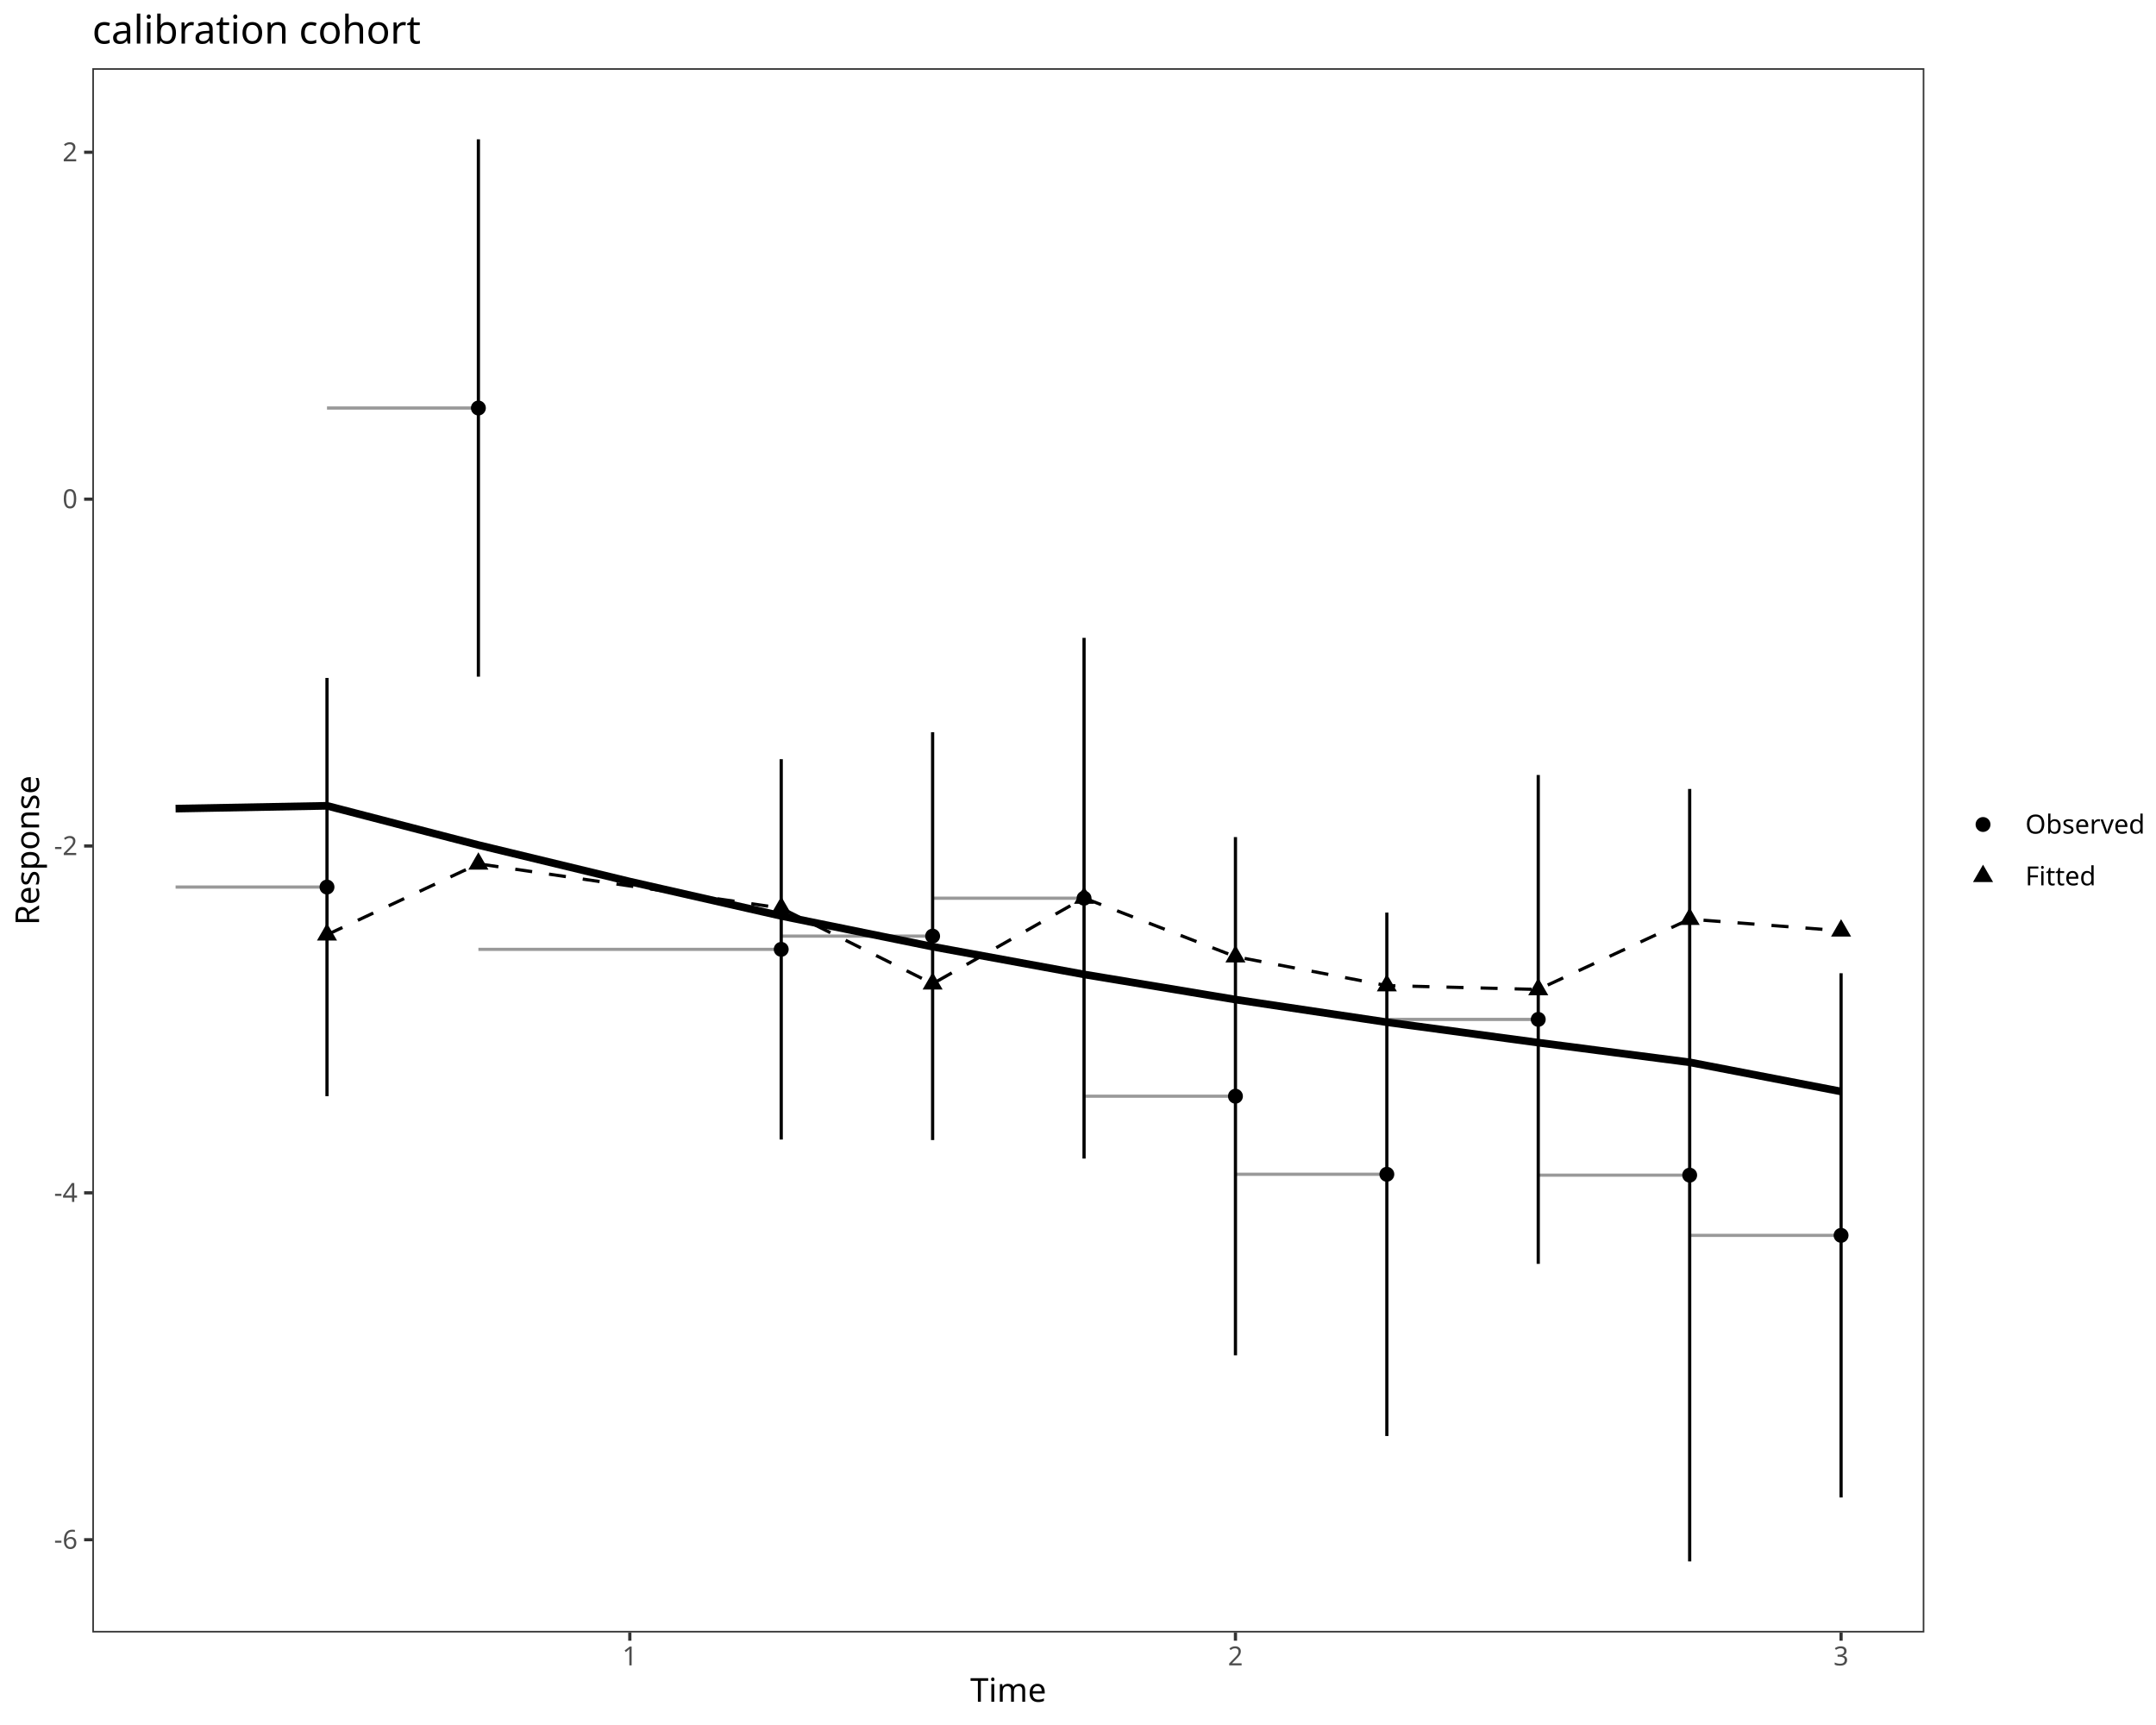
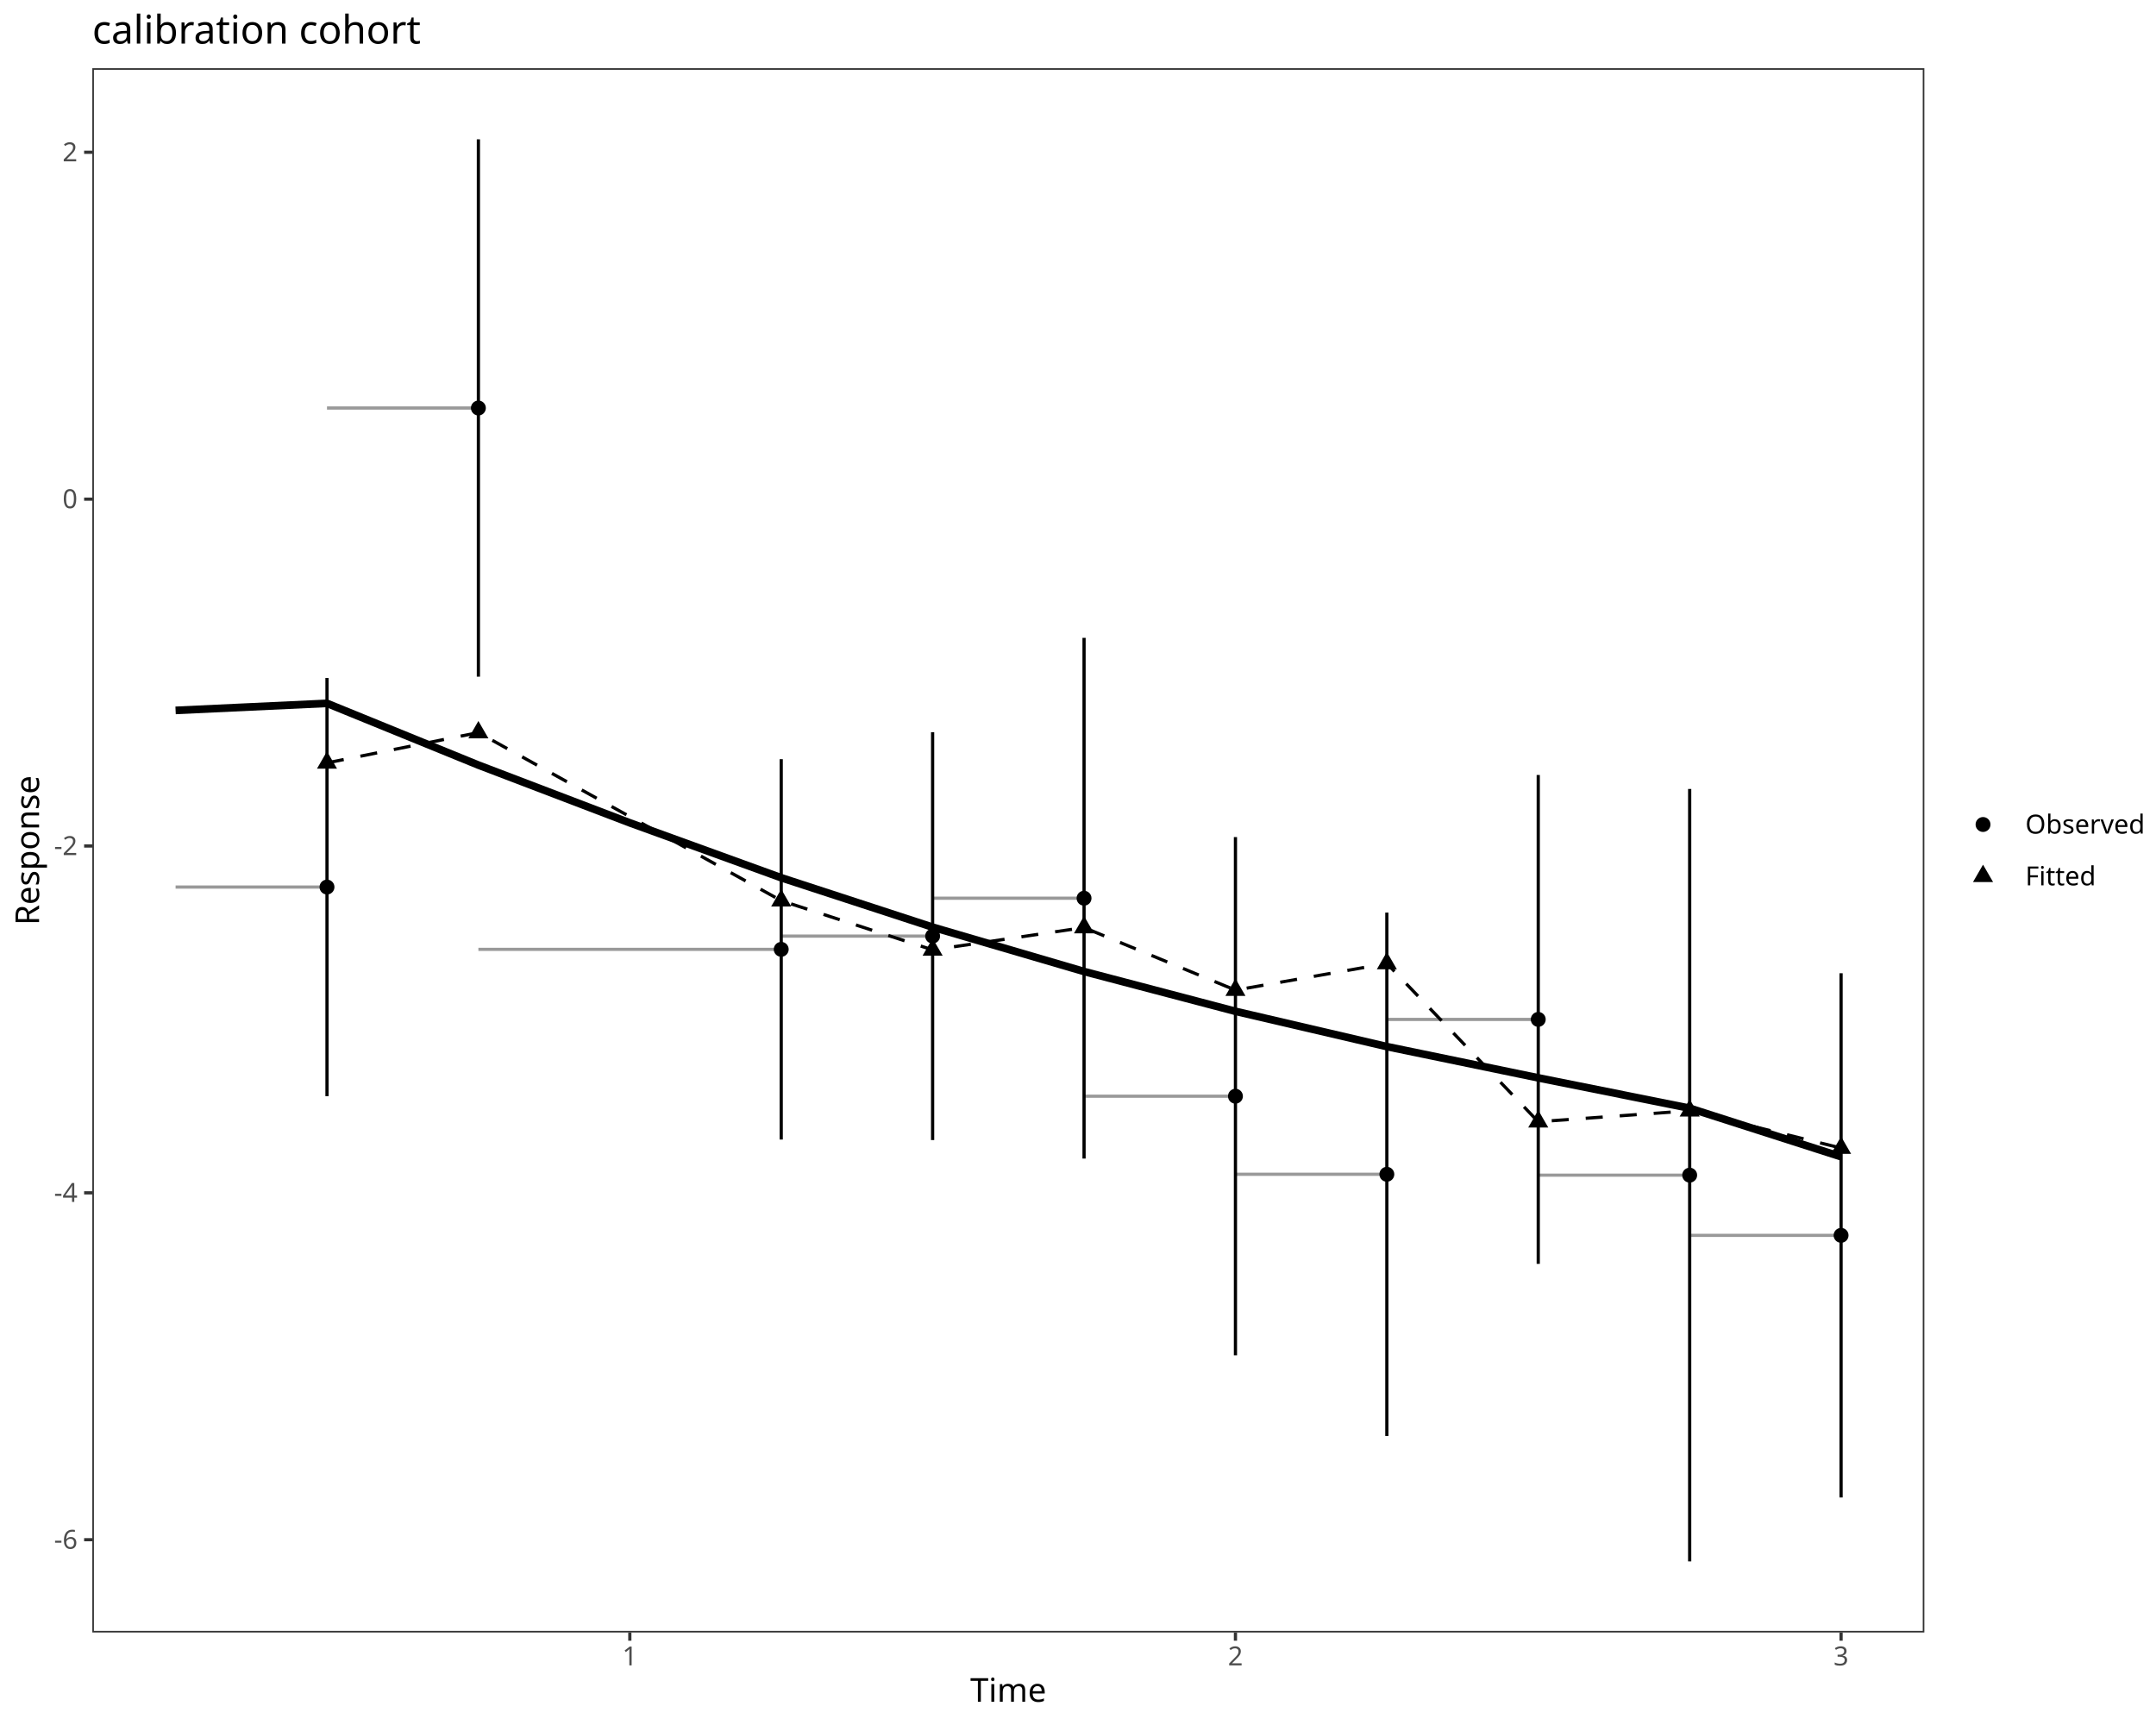
<svg xmlns="http://www.w3.org/2000/svg" class="svglite" data-engine-version="2.0" width="720.00pt" height="576.00pt" viewBox="0 0 720.00 576.00">
  <defs>
    <style type="text/css">
    .svglite line, .svglite polyline, .svglite polygon, .svglite path, .svglite rect, .svglite circle {
      fill: none;
      stroke: #000000;
      stroke-linecap: round;
      stroke-linejoin: round;
      stroke-miterlimit: 10.00;
    }
  </style>
  </defs>
  <rect width="100%" height="100%" style="stroke: none; fill: #FFFFFF;" />
  <defs>
    <clipPath id="cpMC4wMHw3MjAuMDB8MC4wMHw1NzYuMDA=">
      <rect x="0.00" y="0.00" width="720.00" height="576.00" />
    </clipPath>
  </defs>
  <g clip-path="url(#cpMC4wMHw3MjAuMDB8MC4wMHw1NzYuMDA=)">
    <rect x="0.00" y="0.00" width="720.00" height="576.00" style="stroke-width: 1.07; stroke: #FFFFFF; fill: #FFFFFF;" />
  </g>
  <defs>
    <clipPath id="cpMzAuODN8NjQyLjY0fDIyLjc4fDU0NS4xMQ==">
      <rect x="30.83" y="22.78" width="611.81" height="522.33" />
    </clipPath>
  </defs>
  <g clip-path="url(#cpMzAuODN8NjQyLjY0fDIyLjc4fDU0NS4xMQ==)">
    <rect x="30.83" y="22.78" width="611.81" height="522.33" style="stroke-width: 1.07; stroke: none; fill: #FFFFFF;" />
    <line x1="58.64" y1="296.20" x2="109.20" y2="296.20" style="stroke-width: 1.07; stroke: #999999; stroke-linecap: butt;" />
    <line x1="109.20" y1="136.24" x2="159.76" y2="136.24" style="stroke-width: 1.07; stroke: #999999; stroke-linecap: butt;" />
    <line x1="159.76" y1="317.00" x2="260.89" y2="317.00" style="stroke-width: 1.07; stroke: #999999; stroke-linecap: butt;" />
    <line x1="260.89" y1="312.58" x2="311.45" y2="312.58" style="stroke-width: 1.07; stroke: #999999; stroke-linecap: butt;" />
    <line x1="311.45" y1="299.93" x2="362.02" y2="299.93" style="stroke-width: 1.07; stroke: #999999; stroke-linecap: butt;" />
    <line x1="362.02" y1="366.04" x2="412.58" y2="366.04" style="stroke-width: 1.07; stroke: #999999; stroke-linecap: butt;" />
    <line x1="412.58" y1="392.11" x2="463.14" y2="392.11" style="stroke-width: 1.07; stroke: #999999; stroke-linecap: butt;" />
    <line x1="463.14" y1="340.39" x2="513.70" y2="340.39" style="stroke-width: 1.07; stroke: #999999; stroke-linecap: butt;" />
    <line x1="513.70" y1="392.40" x2="564.27" y2="392.40" style="stroke-width: 1.07; stroke: #999999; stroke-linecap: butt;" />
    <line x1="564.27" y1="412.50" x2="614.83" y2="412.50" style="stroke-width: 1.07; stroke: #999999; stroke-linecap: butt;" />
    <line x1="109.20" y1="366.03" x2="109.20" y2="226.37" style="stroke-width: 1.07; stroke-linecap: butt;" />
    <line x1="159.76" y1="225.95" x2="159.76" y2="46.53" style="stroke-width: 1.07; stroke-linecap: butt;" />
    <line x1="260.89" y1="380.50" x2="260.89" y2="253.50" style="stroke-width: 1.07; stroke-linecap: butt;" />
    <line x1="311.45" y1="380.67" x2="311.45" y2="244.49" style="stroke-width: 1.07; stroke-linecap: butt;" />
    <line x1="362.02" y1="386.87" x2="362.02" y2="212.99" style="stroke-width: 1.07; stroke-linecap: butt;" />
    <line x1="412.58" y1="452.56" x2="412.58" y2="279.52" style="stroke-width: 1.07; stroke-linecap: butt;" />
    <line x1="463.14" y1="479.50" x2="463.14" y2="304.72" style="stroke-width: 1.07; stroke-linecap: butt;" />
    <line x1="513.70" y1="422.02" x2="513.70" y2="258.77" style="stroke-width: 1.07; stroke-linecap: butt;" />
    <line x1="564.27" y1="521.37" x2="564.27" y2="263.44" style="stroke-width: 1.07; stroke-linecap: butt;" />
    <line x1="614.83" y1="500.02" x2="614.83" y2="324.98" style="stroke-width: 1.07; stroke-linecap: butt;" />
-     <polyline points="109.20,312.12 159.76,288.44 260.89,303.22 311.45,328.49 362.02,299.85 412.58,319.44 463.14,329.10 513.70,330.39 564.27,306.92 614.83,310.79 " style="stroke-width: 1.07; stroke-dasharray: 5.69,5.69; stroke-linecap: butt;" />
+     <polyline points="109.20,254.74 159.76,244.62 260.89,300.75 311.45,317.18 362.02,309.72 412.58,330.62 463.14,321.72 513.70,374.56 564.27,370.90 614.83,383.35 " style="stroke-width: 1.07; stroke-dasharray: 5.69,5.69; stroke-linecap: butt;" />
    <circle cx="109.20" cy="296.20" r="2.49" style="stroke-width: 0.71; stroke: none; fill: #000000;" />
    <circle cx="159.76" cy="136.24" r="2.49" style="stroke-width: 0.71; stroke: none; fill: #000000;" />
    <circle cx="260.89" cy="317.00" r="2.49" style="stroke-width: 0.71; stroke: none; fill: #000000;" />
    <circle cx="311.45" cy="312.58" r="2.49" style="stroke-width: 0.71; stroke: none; fill: #000000;" />
    <circle cx="362.02" cy="299.93" r="2.49" style="stroke-width: 0.71; stroke: none; fill: #000000;" />
    <circle cx="412.58" cy="366.04" r="2.49" style="stroke-width: 0.71; stroke: none; fill: #000000;" />
    <circle cx="463.14" cy="392.11" r="2.49" style="stroke-width: 0.71; stroke: none; fill: #000000;" />
    <circle cx="513.70" cy="340.39" r="2.49" style="stroke-width: 0.71; stroke: none; fill: #000000;" />
    <circle cx="564.27" cy="392.40" r="2.49" style="stroke-width: 0.71; stroke: none; fill: #000000;" />
    <circle cx="614.83" cy="412.50" r="2.49" style="stroke-width: 0.71; stroke: none; fill: #000000;" />
-     <polygon points="109.20,308.25 112.55,314.05 105.85,314.05 " style="stroke-width: 0.71; stroke: none; fill: #000000;" />
-     <polygon points="159.76,284.57 163.12,290.38 156.41,290.38 " style="stroke-width: 0.71; stroke: none; fill: #000000;" />
-     <polygon points="260.89,299.35 264.24,305.15 257.54,305.15 " style="stroke-width: 0.71; stroke: none; fill: #000000;" />
-     <polygon points="311.45,324.62 314.80,330.42 308.10,330.42 " style="stroke-width: 0.71; stroke: none; fill: #000000;" />
-     <polygon points="362.02,295.98 365.37,301.78 358.66,301.78 " style="stroke-width: 0.71; stroke: none; fill: #000000;" />
-     <polygon points="412.58,315.57 415.93,321.37 409.23,321.37 " style="stroke-width: 0.71; stroke: none; fill: #000000;" />
-     <polygon points="463.14,325.23 466.49,331.03 459.79,331.03 " style="stroke-width: 0.71; stroke: none; fill: #000000;" />
-     <polygon points="513.70,326.52 517.05,332.33 510.35,332.33 " style="stroke-width: 0.71; stroke: none; fill: #000000;" />
-     <polygon points="564.27,303.05 567.62,308.85 560.91,308.85 " style="stroke-width: 0.71; stroke: none; fill: #000000;" />
-     <polygon points="614.83,306.92 618.18,312.73 611.48,312.73 " style="stroke-width: 0.71; stroke: none; fill: #000000;" />
-     <polyline points="58.64,270.01 109.20,269.07 159.76,282.17 210.33,294.37 260.89,305.84 311.45,316.11 362.02,325.37 412.58,333.77 463.14,341.33 513.70,348.15 564.27,354.72 614.83,364.46 " style="stroke-width: 2.56; stroke-linecap: butt;" />
+     <polygon points="109.20,250.87 112.55,256.67 105.85,256.67 " style="stroke-width: 0.71; stroke: none; fill: #000000;" />
+     <polygon points="159.76,240.75 163.12,246.55 156.41,246.55 " style="stroke-width: 0.71; stroke: none; fill: #000000;" />
+     <polygon points="260.89,296.88 264.24,302.68 257.54,302.68 " style="stroke-width: 0.71; stroke: none; fill: #000000;" />
+     <polygon points="311.45,313.31 314.80,319.11 308.10,319.11 " style="stroke-width: 0.71; stroke: none; fill: #000000;" />
+     <polygon points="362.02,305.85 365.37,311.65 358.66,311.65 " style="stroke-width: 0.71; stroke: none; fill: #000000;" />
+     <polygon points="412.58,326.75 415.93,332.55 409.23,332.55 " style="stroke-width: 0.71; stroke: none; fill: #000000;" />
+     <polygon points="463.14,317.85 466.49,323.66 459.79,323.66 " style="stroke-width: 0.71; stroke: none; fill: #000000;" />
+     <polygon points="513.70,370.69 517.05,376.49 510.35,376.49 " style="stroke-width: 0.71; stroke: none; fill: #000000;" />
+     <polygon points="564.27,367.03 567.62,372.83 560.91,372.83 " style="stroke-width: 0.71; stroke: none; fill: #000000;" />
+     <polygon points="614.83,379.48 618.18,385.29 611.48,385.29 " style="stroke-width: 0.71; stroke: none; fill: #000000;" />
+     <polyline points="58.64,237.21 109.20,234.86 159.76,255.47 210.33,274.76 260.89,293.09 311.45,309.59 362.02,324.40 412.58,337.69 463.14,349.47 513.70,359.91 564.27,370.05 614.83,386.25 " style="stroke-width: 2.56; stroke-linecap: butt;" />
    <rect x="30.83" y="22.78" width="611.81" height="522.33" style="stroke-width: 1.07; stroke: #333333;" />
  </g>
  <g clip-path="url(#cpMC4wMHw3MjAuMDB8MC4wMHw1NzYuMDA=)">
    <text x="25.90" y="517.16" text-anchor="end" style="font-size: 8.80px; fill: #4D4D4D; font-family: sans;" textLength="7.82px" lengthAdjust="spacingAndGlyphs">-6</text>
    <text x="25.90" y="401.34" text-anchor="end" style="font-size: 8.80px; fill: #4D4D4D; font-family: sans;" textLength="7.82px" lengthAdjust="spacingAndGlyphs">-4</text>
    <text x="25.90" y="285.52" text-anchor="end" style="font-size: 8.80px; fill: #4D4D4D; font-family: sans;" textLength="7.82px" lengthAdjust="spacingAndGlyphs">-2</text>
    <text x="25.90" y="169.69" text-anchor="end" style="font-size: 8.80px; fill: #4D4D4D; font-family: sans;" textLength="4.89px" lengthAdjust="spacingAndGlyphs">0</text>
    <text x="25.90" y="53.87" text-anchor="end" style="font-size: 8.80px; fill: #4D4D4D; font-family: sans;" textLength="4.89px" lengthAdjust="spacingAndGlyphs">2</text>
    <polyline points="28.09,514.13 30.83,514.13 " style="stroke-width: 1.07; stroke: #333333; stroke-linecap: butt;" />
    <polyline points="28.09,398.31 30.83,398.31 " style="stroke-width: 1.07; stroke: #333333; stroke-linecap: butt;" />
    <polyline points="28.09,282.49 30.83,282.49 " style="stroke-width: 1.07; stroke: #333333; stroke-linecap: butt;" />
    <polyline points="28.09,166.67 30.83,166.67 " style="stroke-width: 1.07; stroke: #333333; stroke-linecap: butt;" />
    <polyline points="28.09,50.84 30.83,50.84 " style="stroke-width: 1.07; stroke: #333333; stroke-linecap: butt;" />
    <polyline points="210.33,547.85 210.33,545.11 " style="stroke-width: 1.07; stroke: #333333; stroke-linecap: butt;" />
    <polyline points="412.58,547.85 412.58,545.11 " style="stroke-width: 1.07; stroke: #333333; stroke-linecap: butt;" />
    <polyline points="614.83,547.85 614.83,545.11 " style="stroke-width: 1.07; stroke: #333333; stroke-linecap: butt;" />
    <text x="210.33" y="556.10" text-anchor="middle" style="font-size: 8.80px; fill: #4D4D4D; font-family: sans;" textLength="4.89px" lengthAdjust="spacingAndGlyphs">1</text>
    <text x="412.58" y="556.10" text-anchor="middle" style="font-size: 8.80px; fill: #4D4D4D; font-family: sans;" textLength="4.89px" lengthAdjust="spacingAndGlyphs">2</text>
    <text x="614.83" y="556.10" text-anchor="middle" style="font-size: 8.80px; fill: #4D4D4D; font-family: sans;" textLength="4.89px" lengthAdjust="spacingAndGlyphs">3</text>
    <text x="336.73" y="568.24" text-anchor="middle" style="font-size: 11.00px; font-family: sans;" textLength="24.45px" lengthAdjust="spacingAndGlyphs">Time</text>
    <text transform="translate(13.05,283.95) rotate(-90)" text-anchor="middle" style="font-size: 11.00px; font-family: sans;" textLength="49.55px" lengthAdjust="spacingAndGlyphs">Response</text>
    <rect x="653.60" y="266.67" width="60.92" height="34.56" style="stroke-width: 1.07; stroke: none; fill: #FFFFFF;" />
    <rect x="653.60" y="266.67" width="17.28" height="17.28" style="stroke-width: 1.07; stroke: none; fill: #FFFFFF;" />
    <circle cx="662.24" cy="275.31" r="2.49" style="stroke-width: 0.71; stroke: none; fill: #000000;" />
    <rect x="653.60" y="283.95" width="17.28" height="17.28" style="stroke-width: 1.07; stroke: none; fill: #FFFFFF;" />
    <polygon points="662.24,288.72 665.59,294.52 658.89,294.52 " style="stroke-width: 0.71; stroke: none; fill: #000000;" />
    <text x="676.36" y="278.34" style="font-size: 8.80px; font-family: sans;" textLength="38.16px" lengthAdjust="spacingAndGlyphs">Observed</text>
    <text x="676.36" y="295.62" style="font-size: 8.80px; font-family: sans;" textLength="22.01px" lengthAdjust="spacingAndGlyphs">Fitted</text>
    <text x="30.83" y="14.56" style="font-size: 13.20px; font-family: sans;" textLength="100.53px" lengthAdjust="spacingAndGlyphs">calibration cohort</text>
  </g>
</svg>
